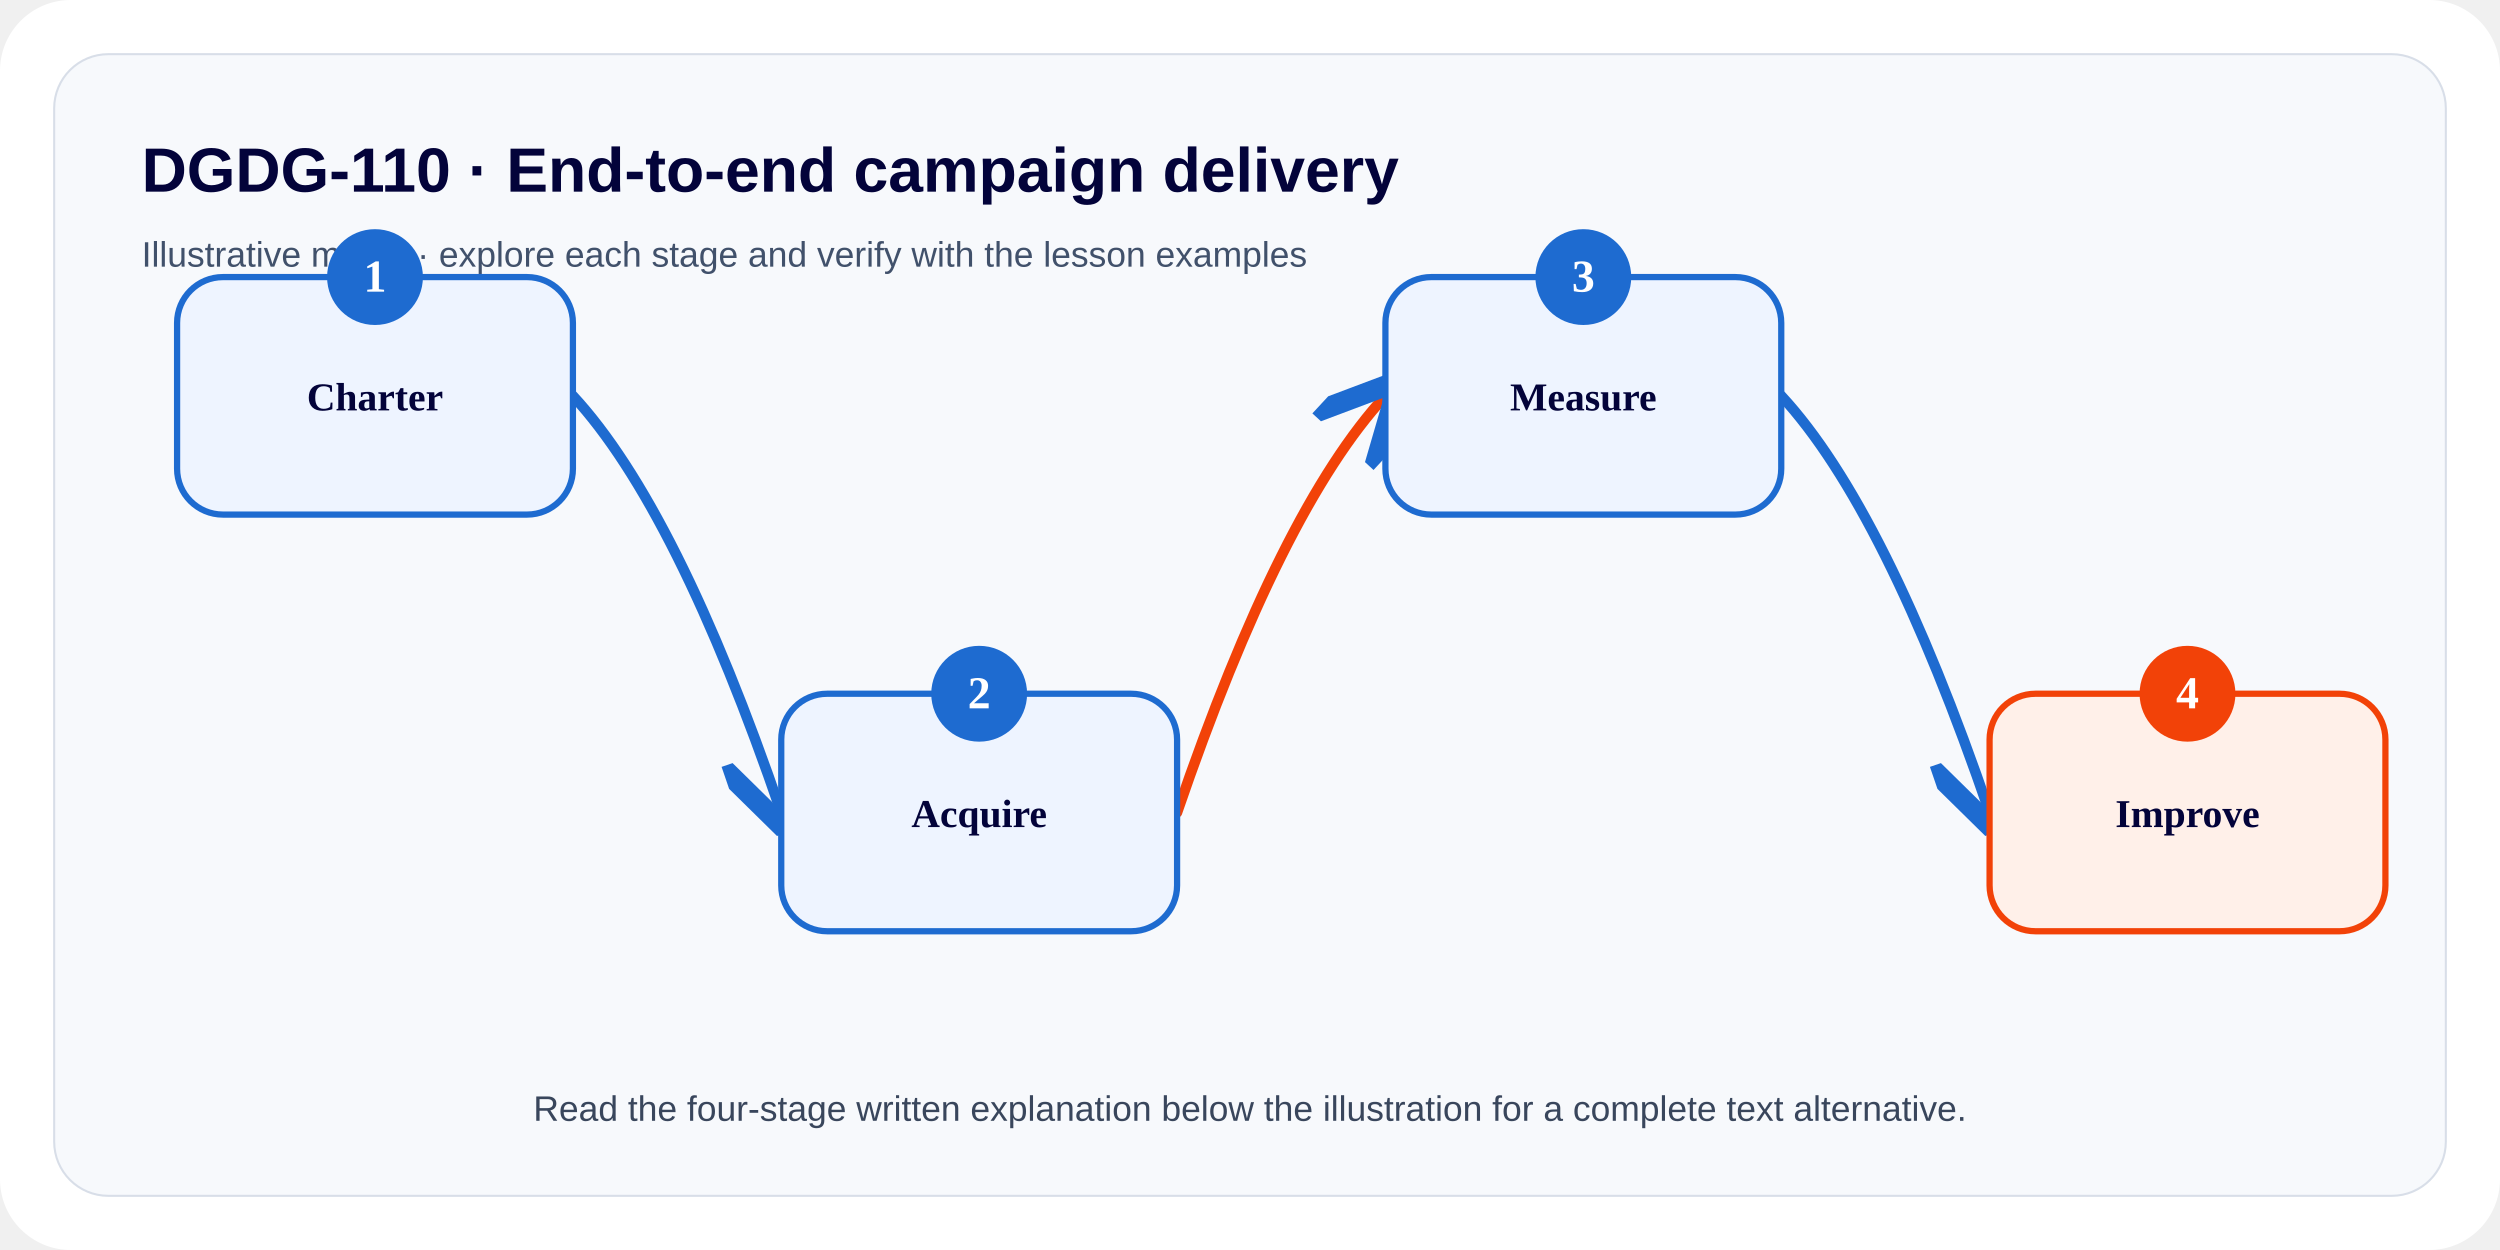
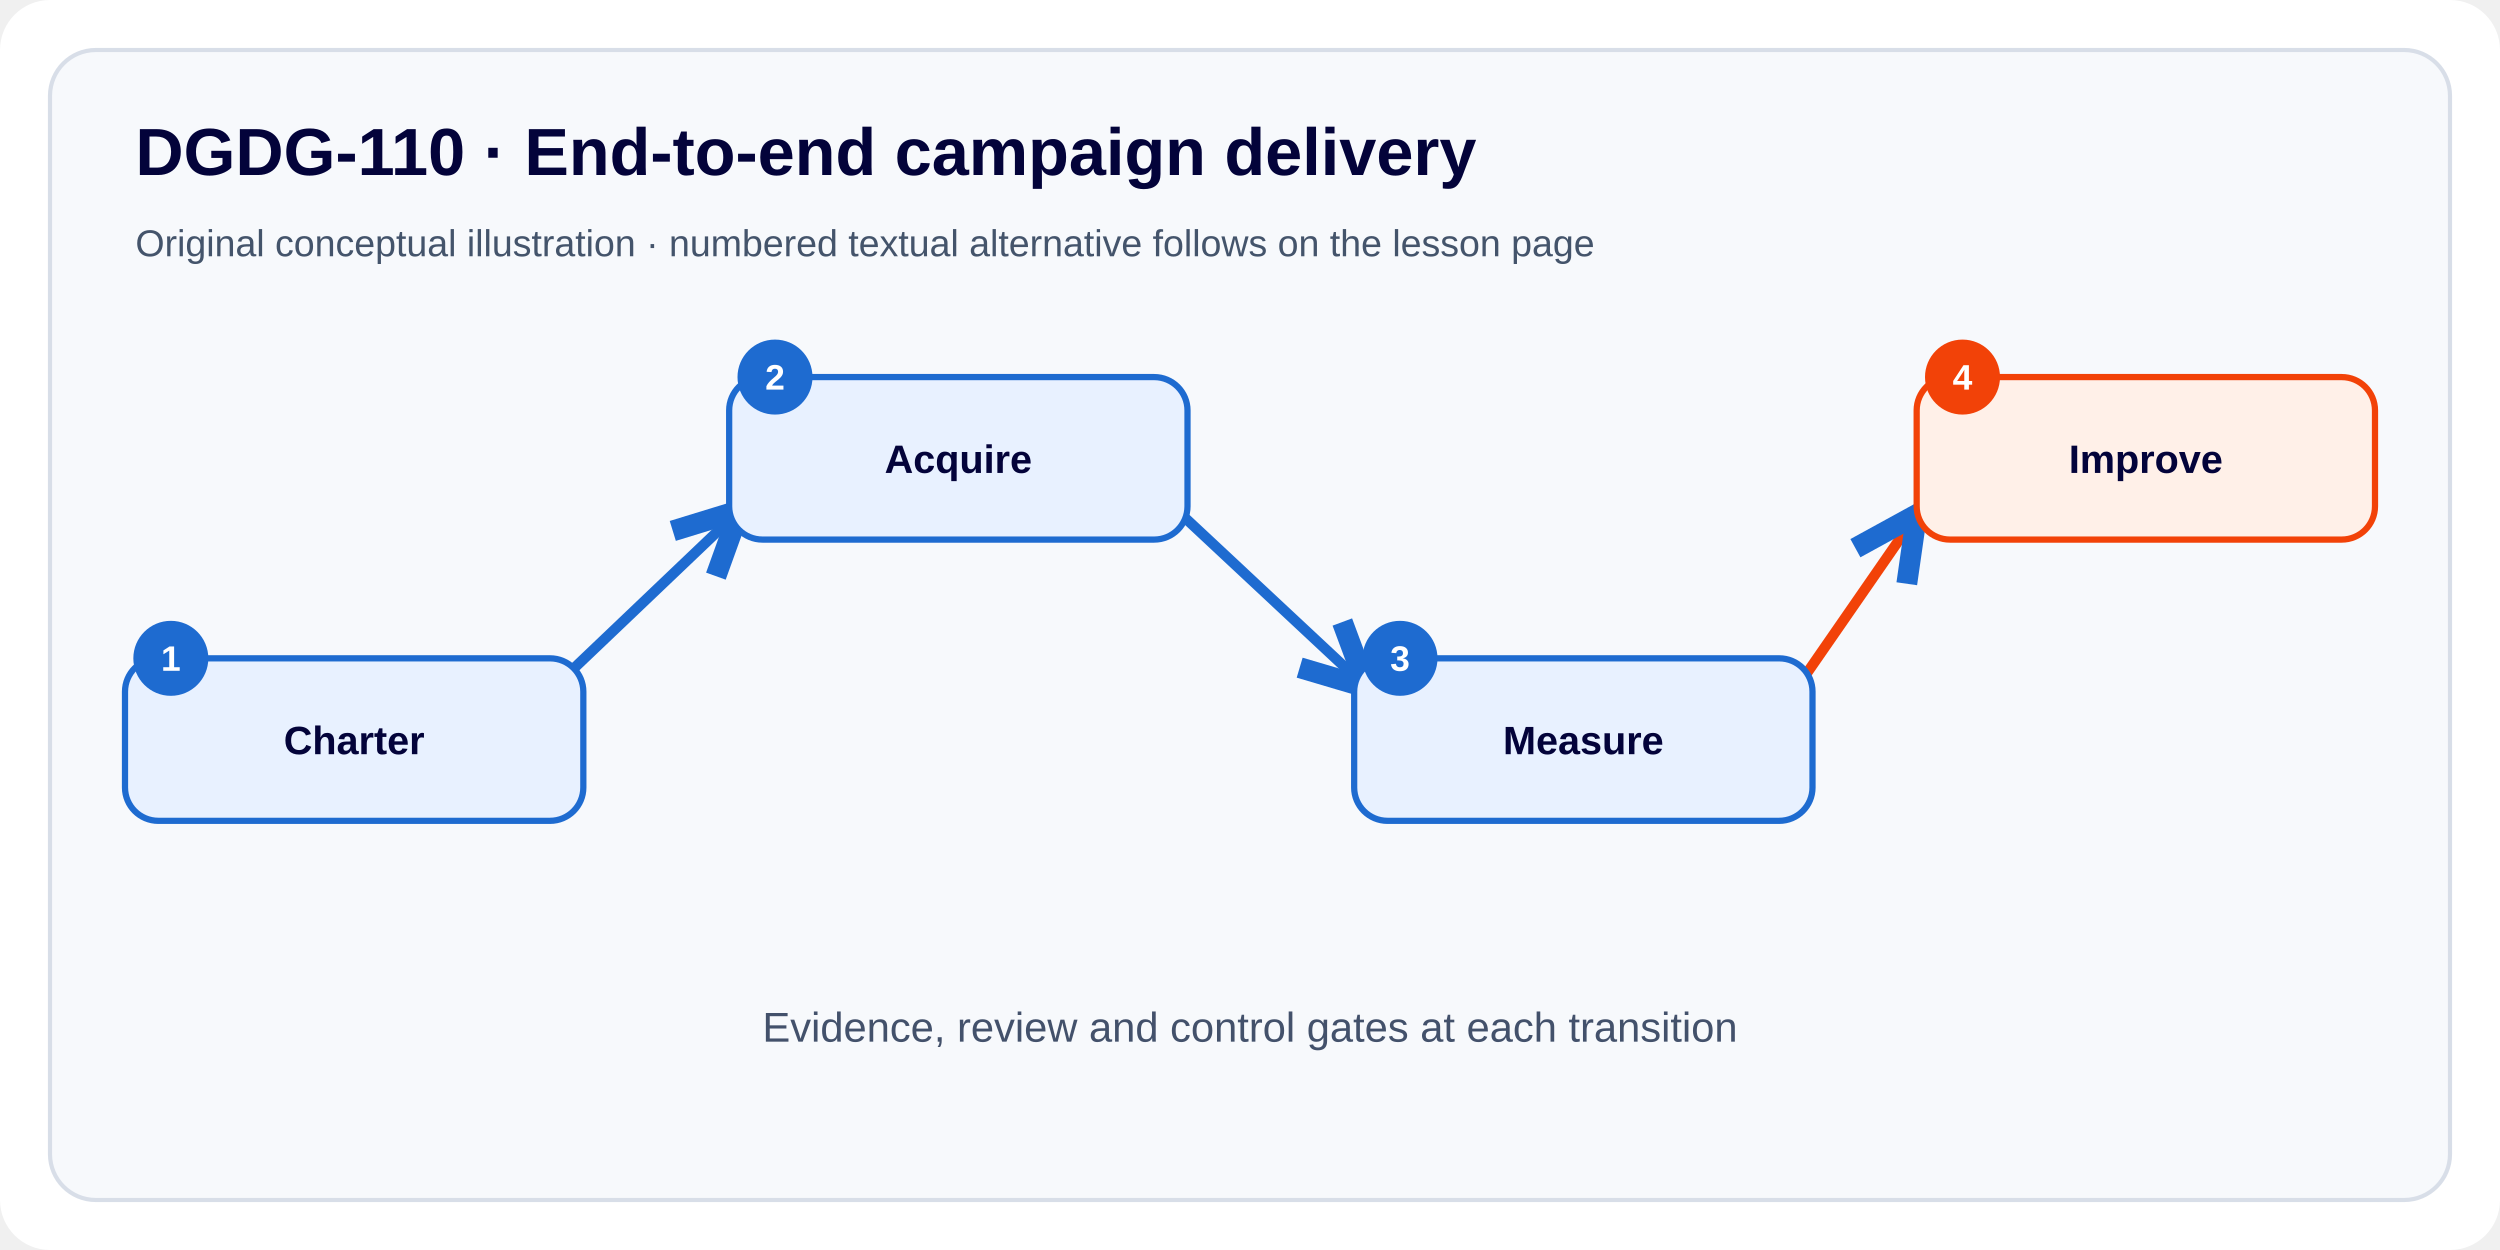
<svg xmlns="http://www.w3.org/2000/svg" viewBox="0 0 1200 600" role="img" aria-labelledby="title desc">
  <defs>
-     <marker id="a" markerWidth="8" markerHeight="8" refX="6" refY="4" orient="auto">
-       <path d="M0 0 L8 4 L0 8" fill="none" stroke="#1E6BD0" stroke-width="2" />
+     <marker id="arrow" markerWidth="8" markerHeight="8" refX="7" refY="4" orient="auto">
+       <path d="M1 1 L7 4 L1 7" fill="none" stroke="#1E6BD0" stroke-width="2" />
    </marker>
  </defs>
-   <rect width="1200" height="600" rx="34" fill="#FFFFFF" />
-   <rect x="26" y="26" width="1148" height="548" rx="26" fill="#F7F9FC" stroke="#D8DEE8" />
-   <text x="68" y="92" fill="#03033A" font-family="Arial,sans-serif" font-size="30" font-weight="700">DGDG-110 · End-to-end campaign delivery</text>
-   <text x="68" y="128" fill="#41516B" font-family="Arial,sans-serif" font-size="17">Illustrative model · explore each stage and verify with the lesson examples</text>
-   <path d="M 275 190 Q 325 244 375 390" fill="none" stroke="#1E6BD0" stroke-width="5" stroke-linecap="round" marker-end="url(#a)" />
-   <path d="M 565 390 Q 615 244 665 190" fill="none" stroke="#F24208" stroke-width="5" stroke-linecap="round" marker-end="url(#a)" />
-   <path d="M 855 190 Q 905 244 955 390" fill="none" stroke="#1E6BD0" stroke-width="5" stroke-linecap="round" marker-end="url(#a)" />
+   <rect width="1200" height="600" rx="24" fill="#fff" />
+   <rect x="24" y="24" width="1152" height="552" rx="22" fill="#F7F9FC" stroke="#D8DEE8" stroke-width="2" />
+   <text x="65" y="84" fill="#03033A" font-size="32" font-family="Arial" font-weight="700">DGDG-110 · End-to-end campaign delivery</text>
+   <text x="65" y="123" fill="#44546B" font-size="18" font-family="Arial">Original conceptual illustration · numbered textual alternative follows on the lesson page</text>
+   <path d="M270 326 L355 245" fill="none" stroke="#1E6BD0" stroke-width="5" stroke-linecap="round" stroke-linejoin="round" marker-end="url(#arrow)" />
+   <path d="M565 245 L656 330" fill="none" stroke="#1E6BD0" stroke-width="5" stroke-linecap="round" stroke-linejoin="round" marker-end="url(#arrow)" />
+   <path d="M866 325 L920 247" fill="none" stroke="#F24208" stroke-width="5" stroke-linecap="round" stroke-linejoin="round" marker-end="url(#arrow)" />
  <g>
-     <rect x="85" y="133" width="190" height="114" rx="22" fill="#eef4ff" stroke="#1E6BD0" stroke-width="3" />
-     <circle cx="180" cy="133" r="23" fill="#1E6BD0" />
-     <text x="180" y="140" font-size="22" fill="white" text-anchor="middle" font-weight="700">1</text>
-     <text x="180" y="197" font-size="19" fill="#03033A" font-weight="700" text-anchor="middle">Charter</text>
+     <rect x="60" y="316" width="220" height="78" rx="16" fill="#E8F1FF" stroke="#1E6BD0" stroke-width="3" />
+     <circle cx="82" cy="316" r="18" fill="#1E6BD0" />
+     <text x="82" y="322" text-anchor="middle" font-family="Arial,sans-serif" font-weight="700" font-size="17" fill="#fff">1</text>
+     <text x="170" y="362" text-anchor="middle" font-family="Arial,sans-serif" font-size="19" font-weight="700" fill="#03033A">Charter</text>
  </g>
  <g>
-     <rect x="375" y="333" width="190" height="114" rx="22" fill="#eef4ff" stroke="#1E6BD0" stroke-width="3" />
-     <circle cx="470" cy="333" r="23" fill="#1E6BD0" />
-     <text x="470" y="340" font-size="22" fill="white" text-anchor="middle" font-weight="700">2</text>
-     <text x="470" y="397" font-size="19" fill="#03033A" font-weight="700" text-anchor="middle">Acquire</text>
+     <rect x="350" y="181" width="220" height="78" rx="16" fill="#E8F1FF" stroke="#1E6BD0" stroke-width="3" />
+     <circle cx="372" cy="181" r="18" fill="#1E6BD0" />
+     <text x="372" y="187" text-anchor="middle" font-family="Arial,sans-serif" font-weight="700" font-size="17" fill="#fff">2</text>
+     <text x="460" y="227" text-anchor="middle" font-family="Arial,sans-serif" font-size="19" font-weight="700" fill="#03033A">Acquire</text>
  </g>
  <g>
-     <rect x="665" y="133" width="190" height="114" rx="22" fill="#eef4ff" stroke="#1E6BD0" stroke-width="3" />
-     <circle cx="760" cy="133" r="23" fill="#1E6BD0" />
-     <text x="760" y="140" font-size="22" fill="white" text-anchor="middle" font-weight="700">3</text>
-     <text x="760" y="197" font-size="19" fill="#03033A" font-weight="700" text-anchor="middle">Measure</text>
+     <rect x="650" y="316" width="220" height="78" rx="16" fill="#E8F1FF" stroke="#1E6BD0" stroke-width="3" />
+     <circle cx="672" cy="316" r="18" fill="#1E6BD0" />
+     <text x="672" y="322" text-anchor="middle" font-family="Arial,sans-serif" font-weight="700" font-size="17" fill="#fff">3</text>
+     <text x="760" y="362" text-anchor="middle" font-family="Arial,sans-serif" font-size="19" font-weight="700" fill="#03033A">Measure</text>
  </g>
  <g>
-     <rect x="955" y="333" width="190" height="114" rx="22" fill="#fff0e9" stroke="#F24208" stroke-width="3" />
-     <circle cx="1050" cy="333" r="23" fill="#F24208" />
-     <text x="1050" y="340" font-size="22" fill="white" text-anchor="middle" font-weight="700">4</text>
-     <text x="1050" y="397" font-size="19" fill="#03033A" font-weight="700" text-anchor="middle">Improve</text>
+     <rect x="920" y="181" width="220" height="78" rx="16" fill="#FFF0E8" stroke="#F24208" stroke-width="3" />
+     <circle cx="942" cy="181" r="18" fill="#F24208" />
+     <text x="942" y="187" text-anchor="middle" font-family="Arial,sans-serif" font-weight="700" font-size="17" fill="#fff">4</text>
+     <text x="1030" y="227" text-anchor="middle" font-family="Arial,sans-serif" font-size="19" font-weight="700" fill="#03033A">Improve</text>
  </g>
-   <text x="600" y="538" font-family="Arial,sans-serif" fill="#39465C" font-size="17" text-anchor="middle">Read the four-stage written explanation below the illustration for a complete text alternative.</text>
+   <text x="600" y="500" text-anchor="middle" font-size="20" font-family="Arial" fill="#43516B">Evidence, review and control gates at each transition</text>
</svg>
